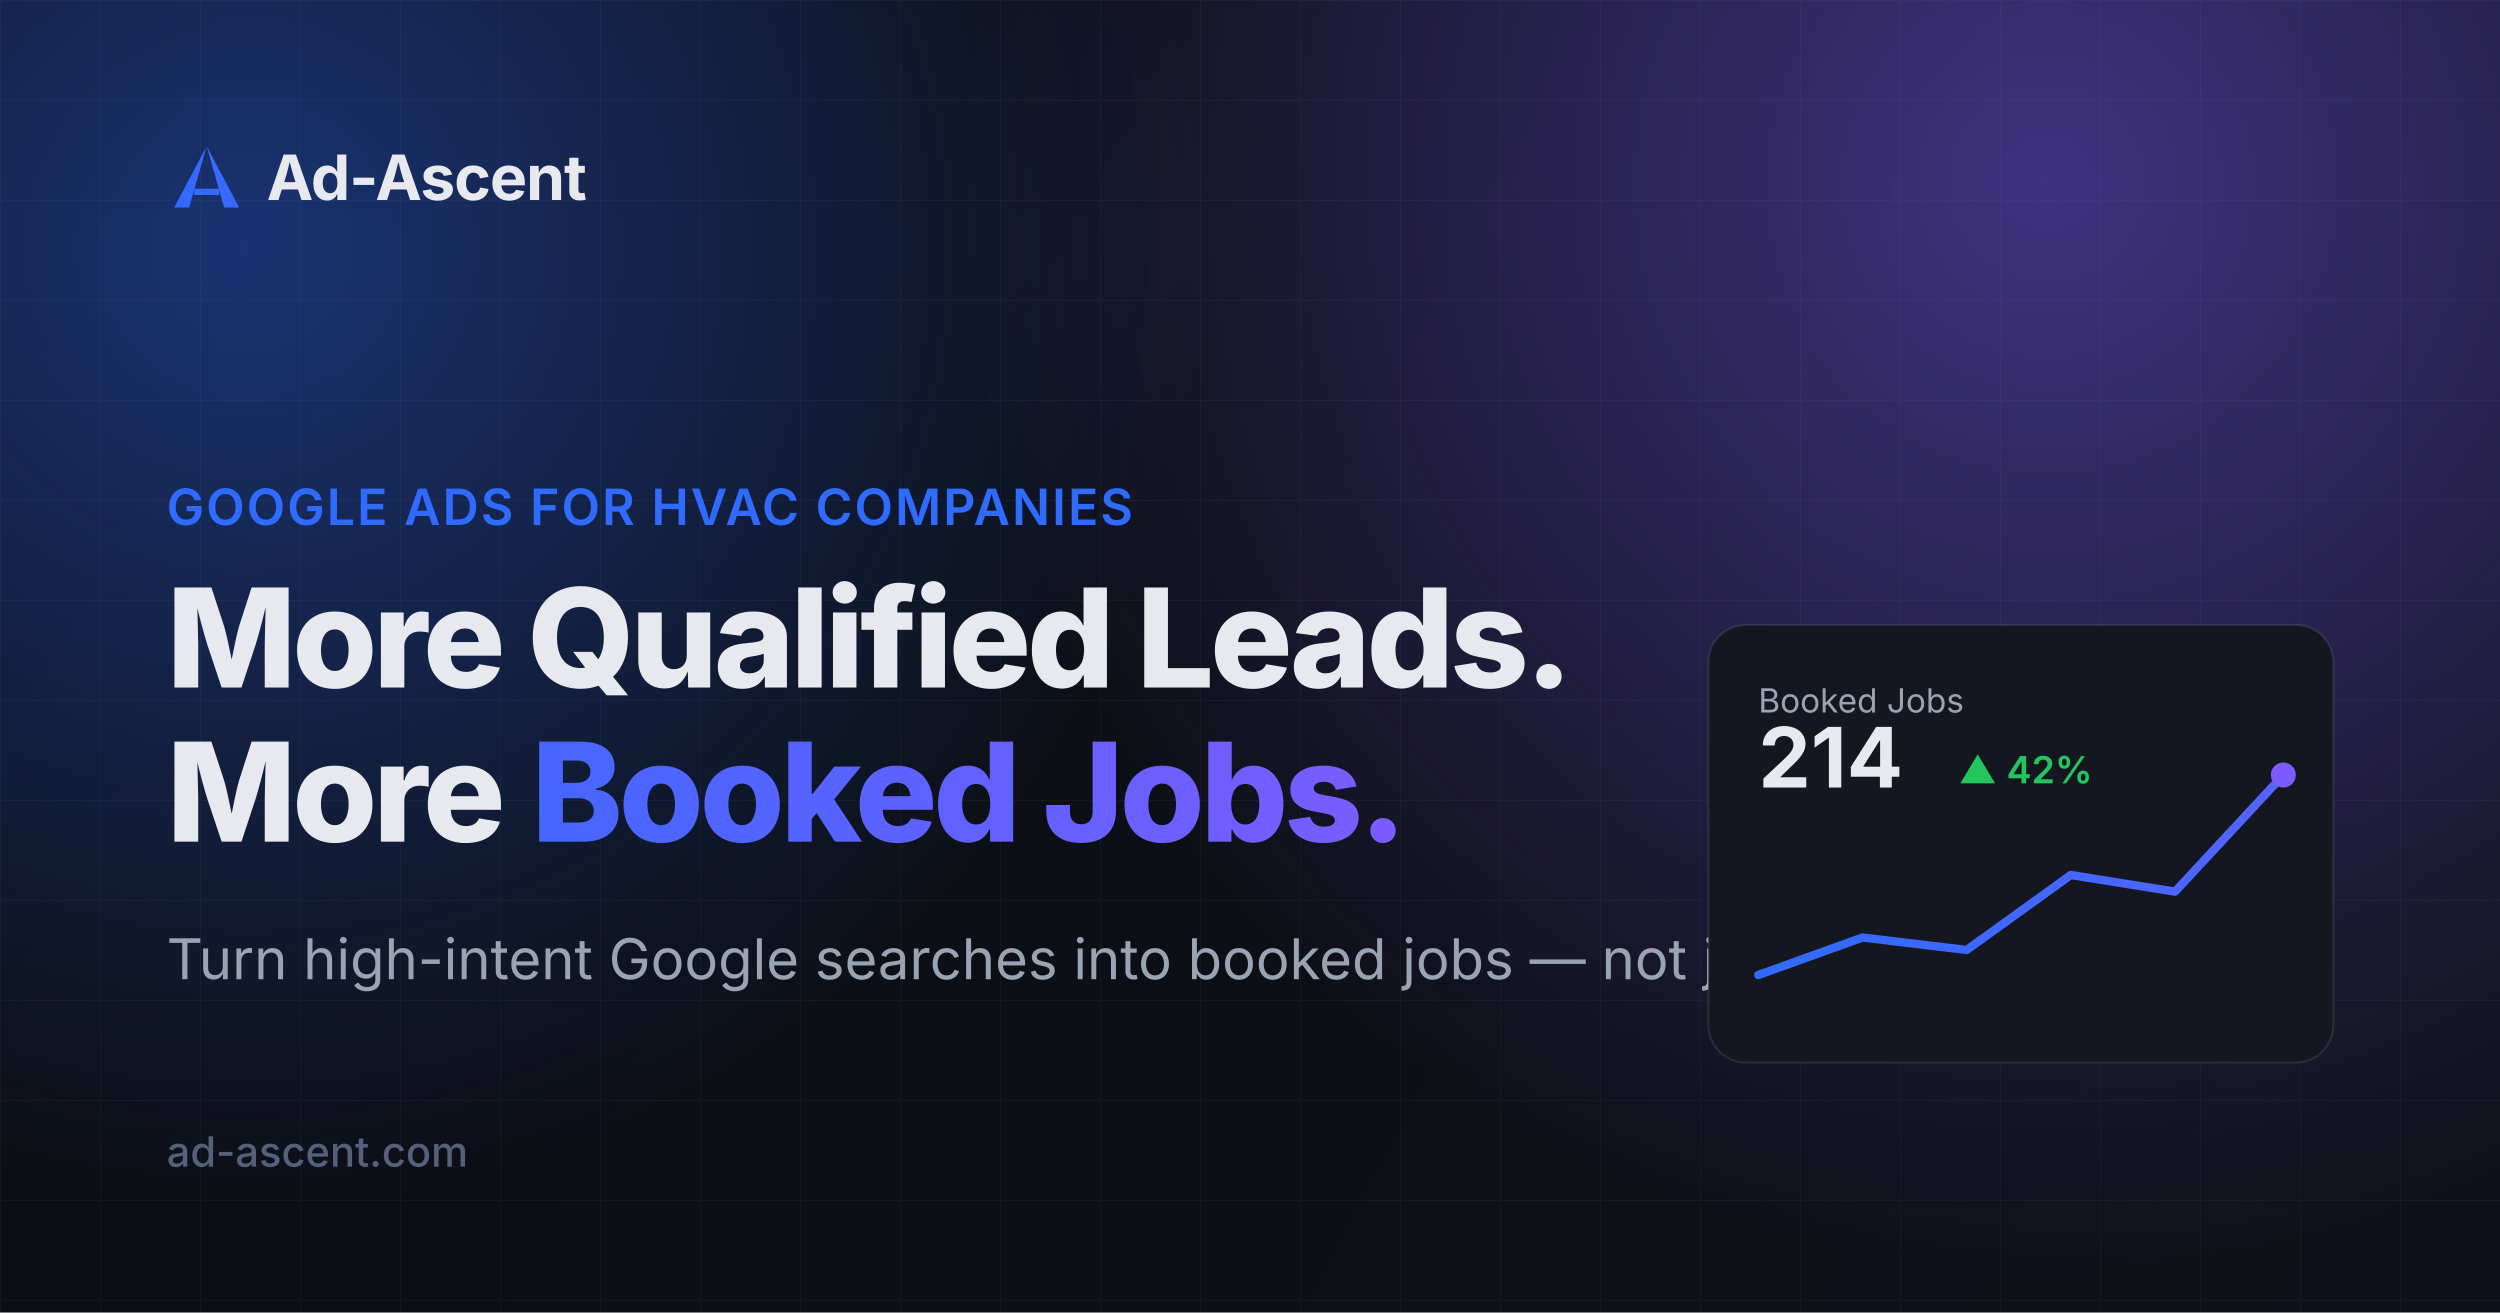
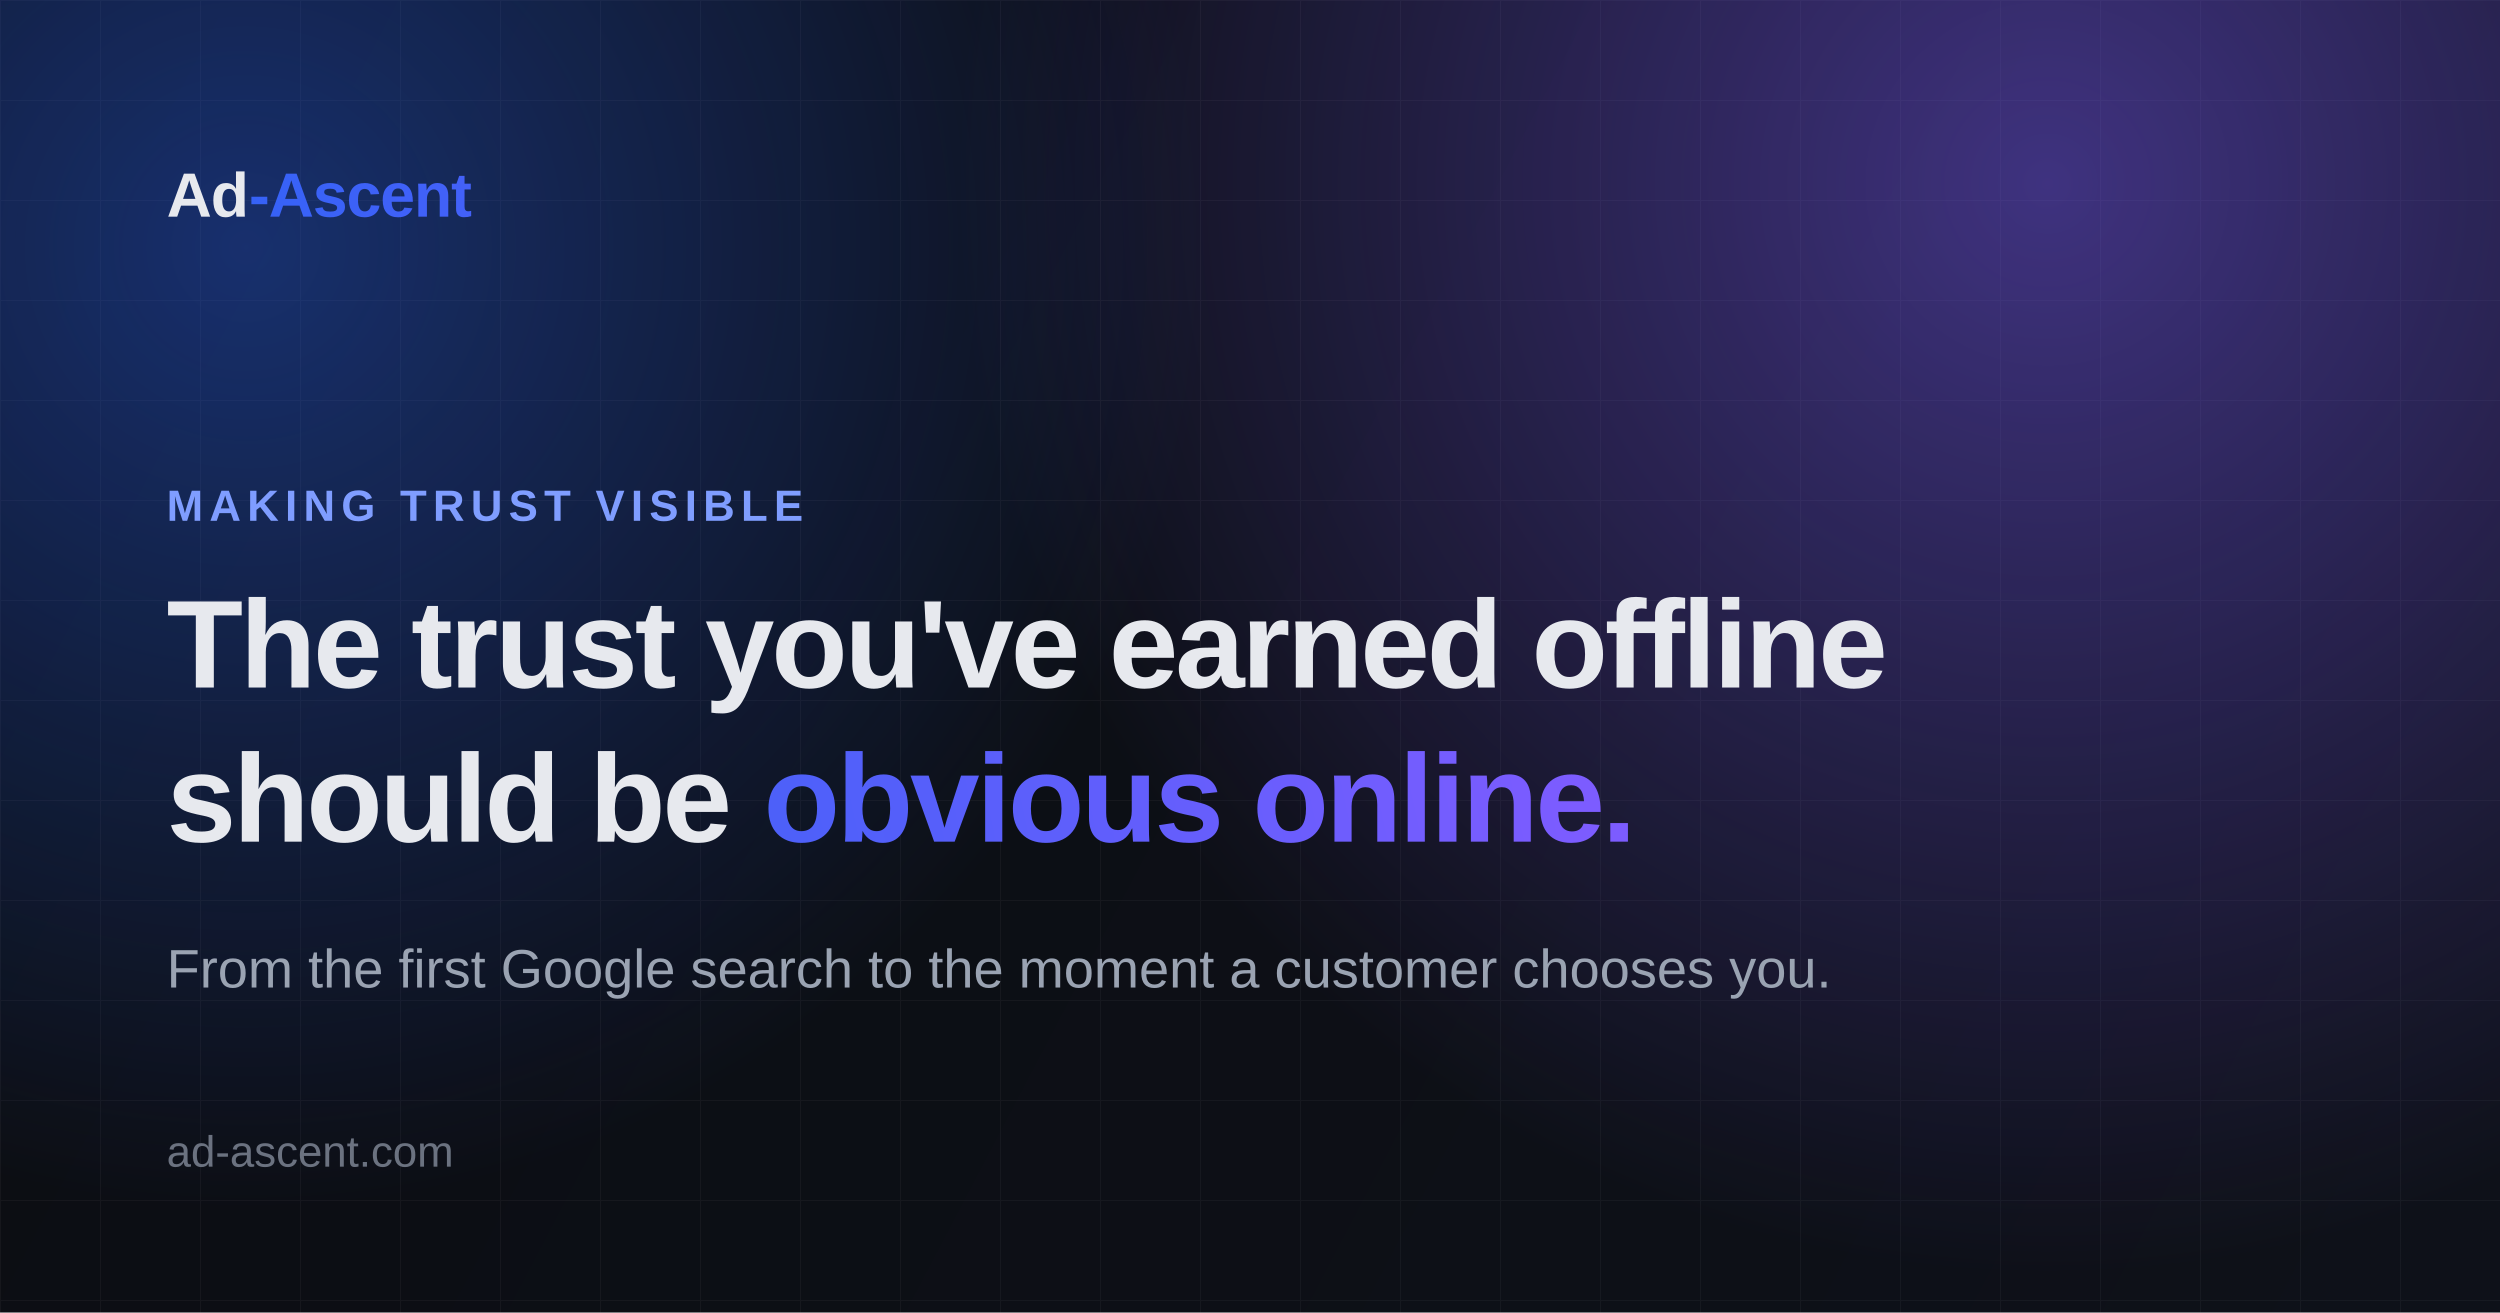
<svg xmlns="http://www.w3.org/2000/svg" width="1200" height="630" viewBox="0 0 1200 630" fill="none">
  <defs>
    <linearGradient id="bg" x1="0" y1="0" x2="1200" y2="630" gradientUnits="userSpaceOnUse">
      <stop stop-color="#0b0d12" />
      <stop offset="1" stop-color="#0e1119" />
    </linearGradient>
-     <linearGradient id="brand" x1="80" y1="360" x2="620" y2="200" gradientUnits="userSpaceOnUse">
-       <stop stop-color="#2f6bff" />
+     <linearGradient id="brand" x1="80" y1="360" x2="720" y2="220" gradientUnits="userSpaceOnUse">
+       <stop stop-color="#2a63f5" />
      <stop offset="1" stop-color="#7c5cff" />
    </linearGradient>
    <radialGradient id="glow" cx="0" cy="0" r="1" gradientUnits="userSpaceOnUse" gradientTransform="translate(980 90) rotate(120) scale(520)">
      <stop stop-color="#7c5cff" stop-opacity="0.45" />
      <stop offset="1" stop-color="#7c5cff" stop-opacity="0" />
    </radialGradient>
    <radialGradient id="glow2" cx="0" cy="0" r="1" gradientUnits="userSpaceOnUse" gradientTransform="translate(120 120) rotate(60) scale(460)">
-       <stop stop-color="#2f6bff" stop-opacity="0.4" />
-       <stop offset="1" stop-color="#2f6bff" stop-opacity="0" />
+       <stop stop-color="#2a63f5" stop-opacity="0.4" />
+       <stop offset="1" stop-color="#2a63f5" stop-opacity="0" />
    </radialGradient>
    <pattern id="grid" width="48" height="48" patternUnits="userSpaceOnUse">
      <path d="M48 0 L0 0 0 48" fill="none" stroke="#ffffff" stroke-opacity="0.04" stroke-width="1" />
    </pattern>
  </defs>
  <rect width="1200" height="630" fill="url(#bg)" />
  <rect width="1200" height="630" fill="url(#grid)" />
  <rect width="1200" height="630" fill="url(#glow)" />
  <rect width="1200" height="630" fill="url(#glow2)" />
-   <g transform="translate(80,66)">
-     <g transform="scale(0.6)">
-       <path d="M32 7 L18 56 L6 56 Z" fill="url(#brand)" />
-       <path d="M32 7 L58 56 L46 56 Z" fill="url(#brand)" />
-       <path d="M22 41 L42 41 L42 46 L22 46 Z" fill="url(#brand)" />
-     </g>
-     <text x="48" y="30" font-family="Inter, system-ui, sans-serif" font-size="30" font-weight="700" letter-spacing="-0.5" fill="#e7e9ee">Ad-Ascent</text>
-   </g>
-   <text x="80" y="252" font-family="Inter, system-ui, sans-serif" font-size="24" font-weight="600" letter-spacing="1" fill="#2f6bff">GOOGLE ADS FOR HVAC COMPANIES</text>
-   <text font-family="Inter, system-ui, sans-serif" font-size="66" font-weight="800" letter-spacing="-2" fill="#e7e9ee">
-     <tspan x="80" y="330">More Qualified Leads.</tspan>
-     <tspan x="80" y="404">More <tspan fill="url(#brand)">Booked Jobs.</tspan>
+   <text x="80" y="104" font-family="Arial, Helvetica, sans-serif" font-size="30" font-weight="700" letter-spacing="-0.5" fill="#e7e9ee">Ad<tspan fill="url(#brand)">-Ascent</tspan>
+   </text>
+   <text x="80" y="250" font-family="Arial, Helvetica, sans-serif" font-size="21" font-weight="700" letter-spacing="3" fill="#7f9dff">MAKING TRUST VISIBLE</text>
+   <text font-family="Arial, Helvetica, sans-serif" font-size="60" font-weight="800" letter-spacing="-1.5" fill="#e7e9ee">
+     <tspan x="80" y="330">The trust you've earned offline</tspan>
+     <tspan x="80" y="404">should be <tspan fill="url(#brand)">obvious online.</tspan>
    </tspan>
  </text>
-   <text x="80" y="470" font-family="Inter, system-ui, sans-serif" font-size="27" font-weight="400" fill="#9aa3b2">Turn high-intent Google searches into booked jobs — not just clicks.</text>
-   <g transform="translate(820,300)">
-     <rect x="0" y="0" width="300" height="210" rx="18" fill="#14171f" stroke="#ffffff" stroke-opacity="0.09" />
-     <text x="24" y="42" font-family="Inter, system-ui, sans-serif" font-size="16" fill="#9aa3b2">Booked Jobs</text>
-     <text x="24" y="78" font-family="Inter, system-ui, sans-serif" font-size="40" font-weight="700" fill="#e7e9ee">214</text>
-     <text x="120" y="76" font-family="Inter, system-ui, sans-serif" font-size="18" font-weight="600" fill="#22c55e">▲ 42%</text>
-     <polyline points="24,168 74,150 124,156 174,120 224,128 276,72" fill="none" stroke="url(#brand)" stroke-width="4" stroke-linecap="round" stroke-linejoin="round" />
-     <circle cx="276" cy="72" r="6" fill="#7c5cff" />
-   </g>
-   <text x="80" y="560" font-family="Inter, system-ui, sans-serif" font-size="20" font-weight="500" fill="#55617a">ad-ascent.com</text>
+   <text x="80" y="474" font-family="Arial, Helvetica, sans-serif" font-size="26" fill="#9aa3b2">From the first Google search to the moment a customer chooses you.</text>
+   <text x="80" y="560" font-family="Arial, Helvetica, sans-serif" font-size="21" font-weight="500" fill="#6b7280">ad-ascent.com</text>
</svg>
